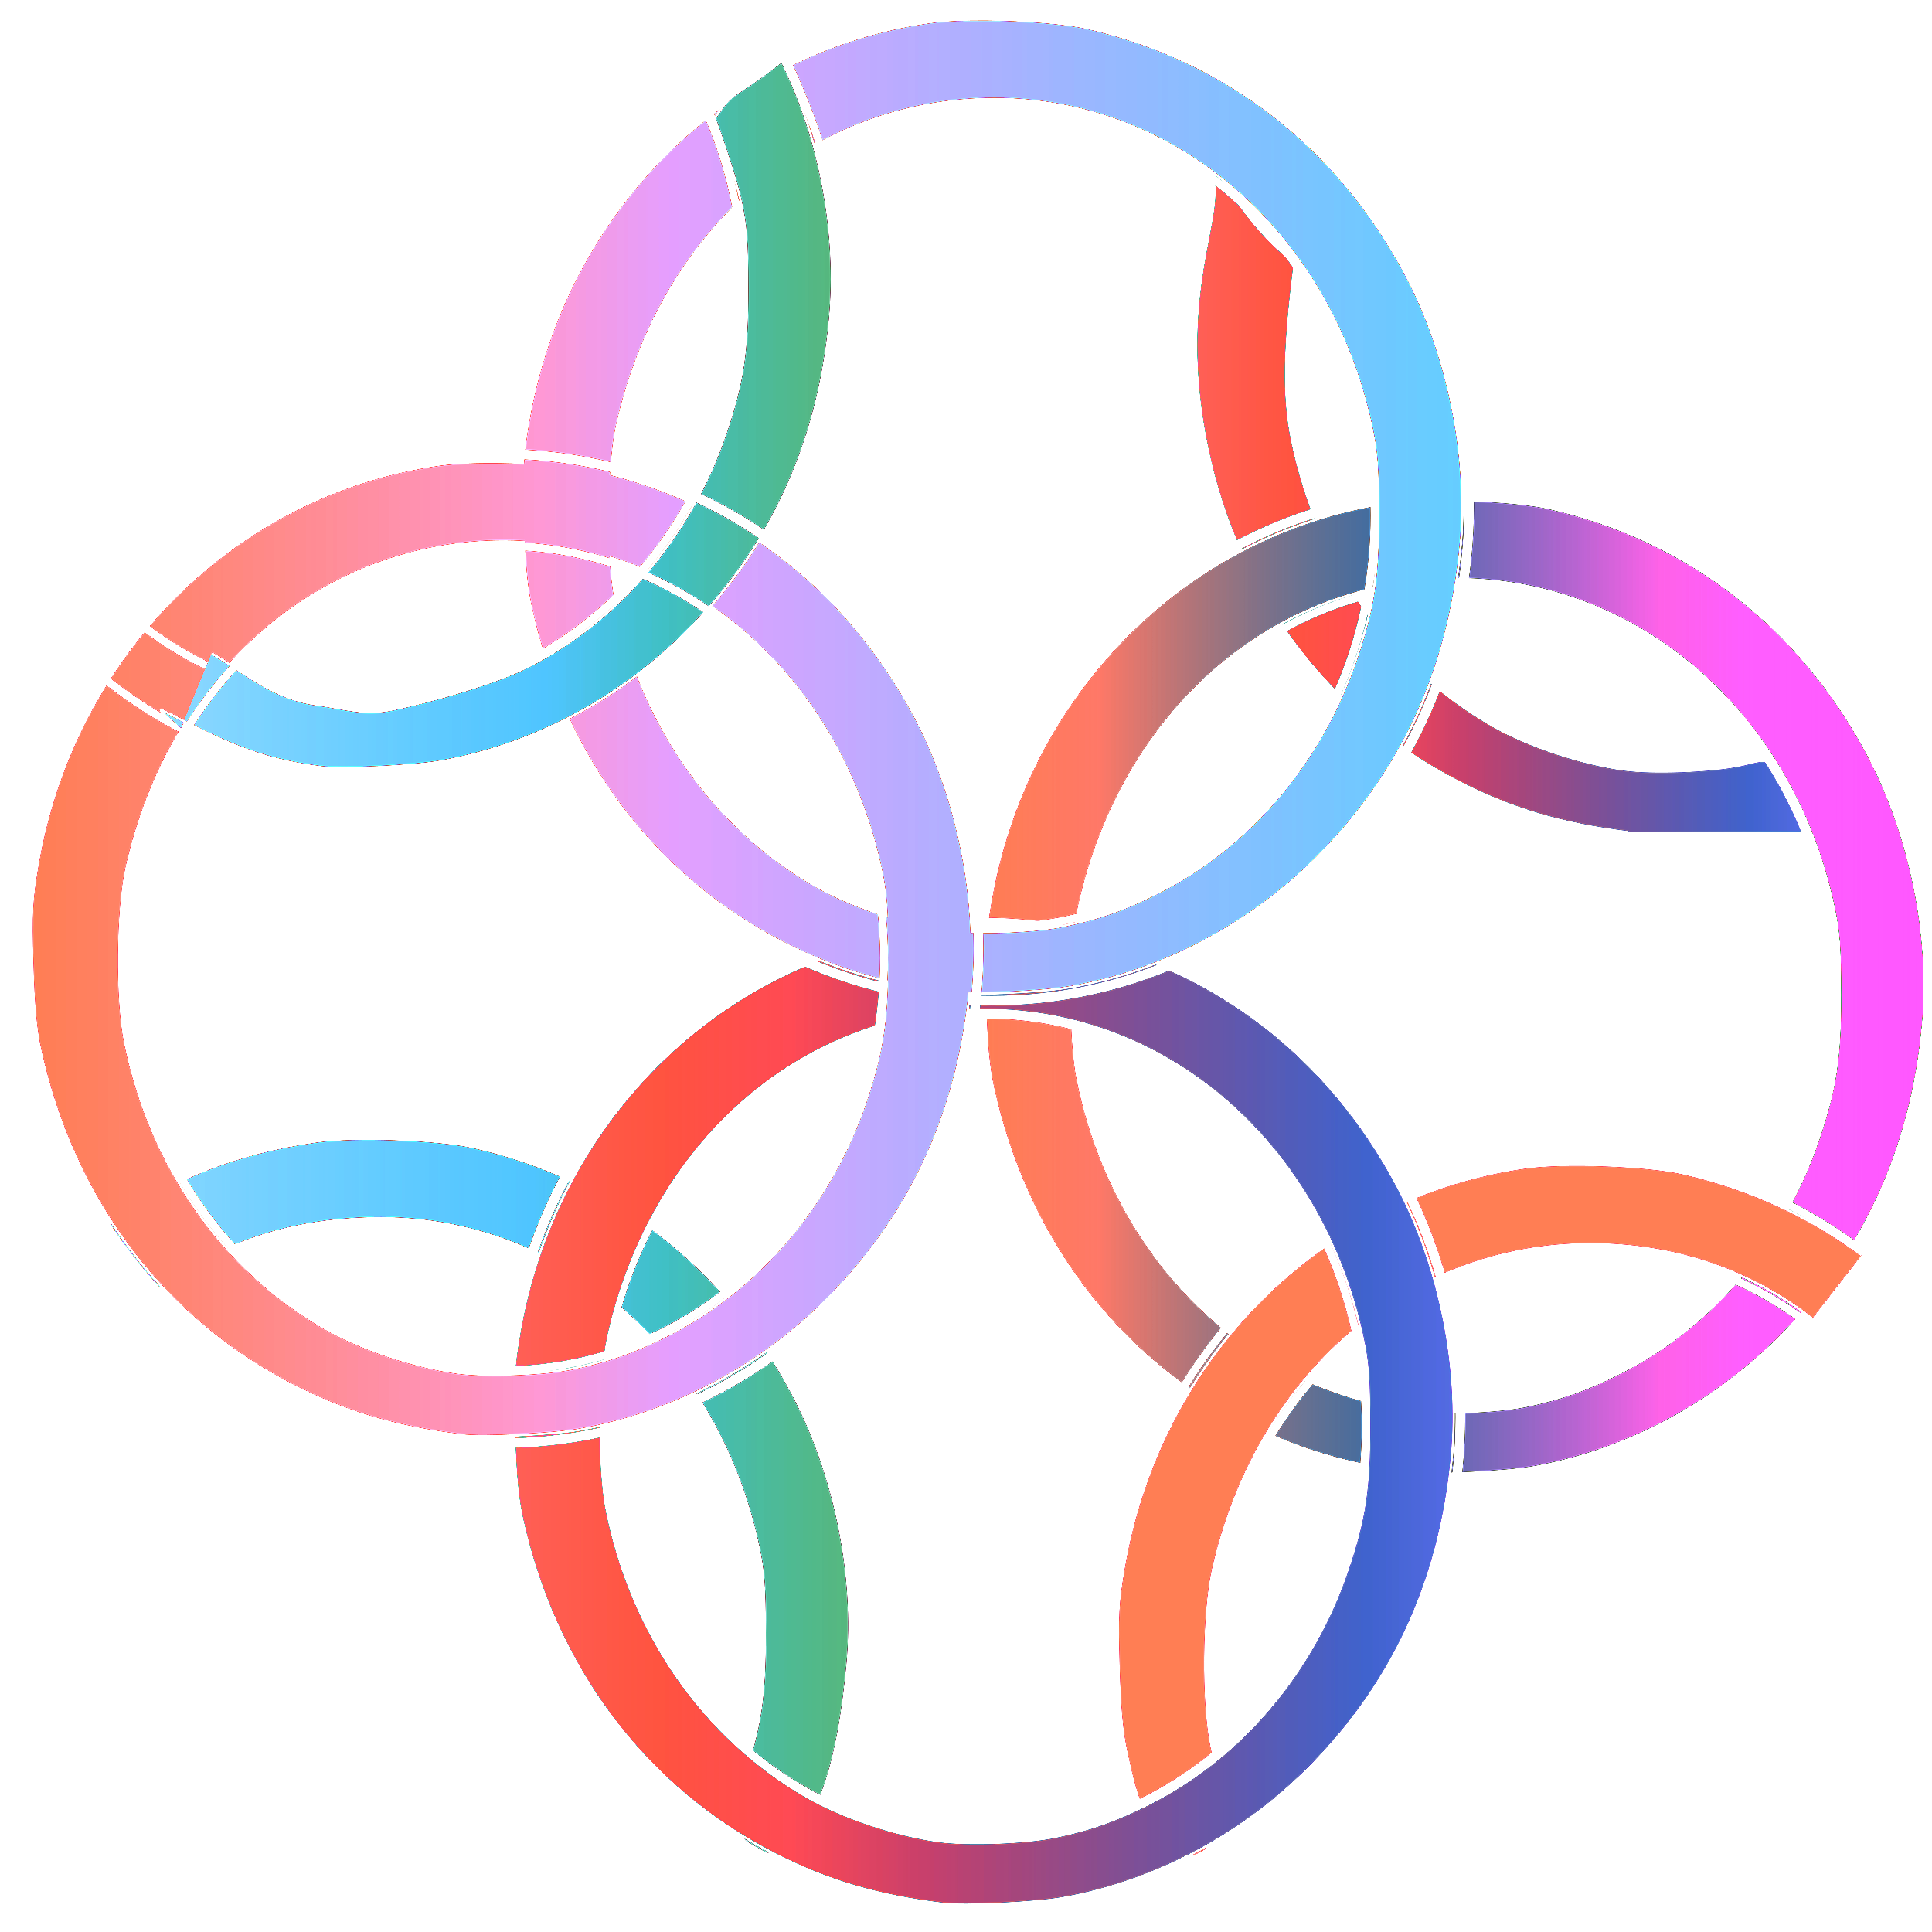
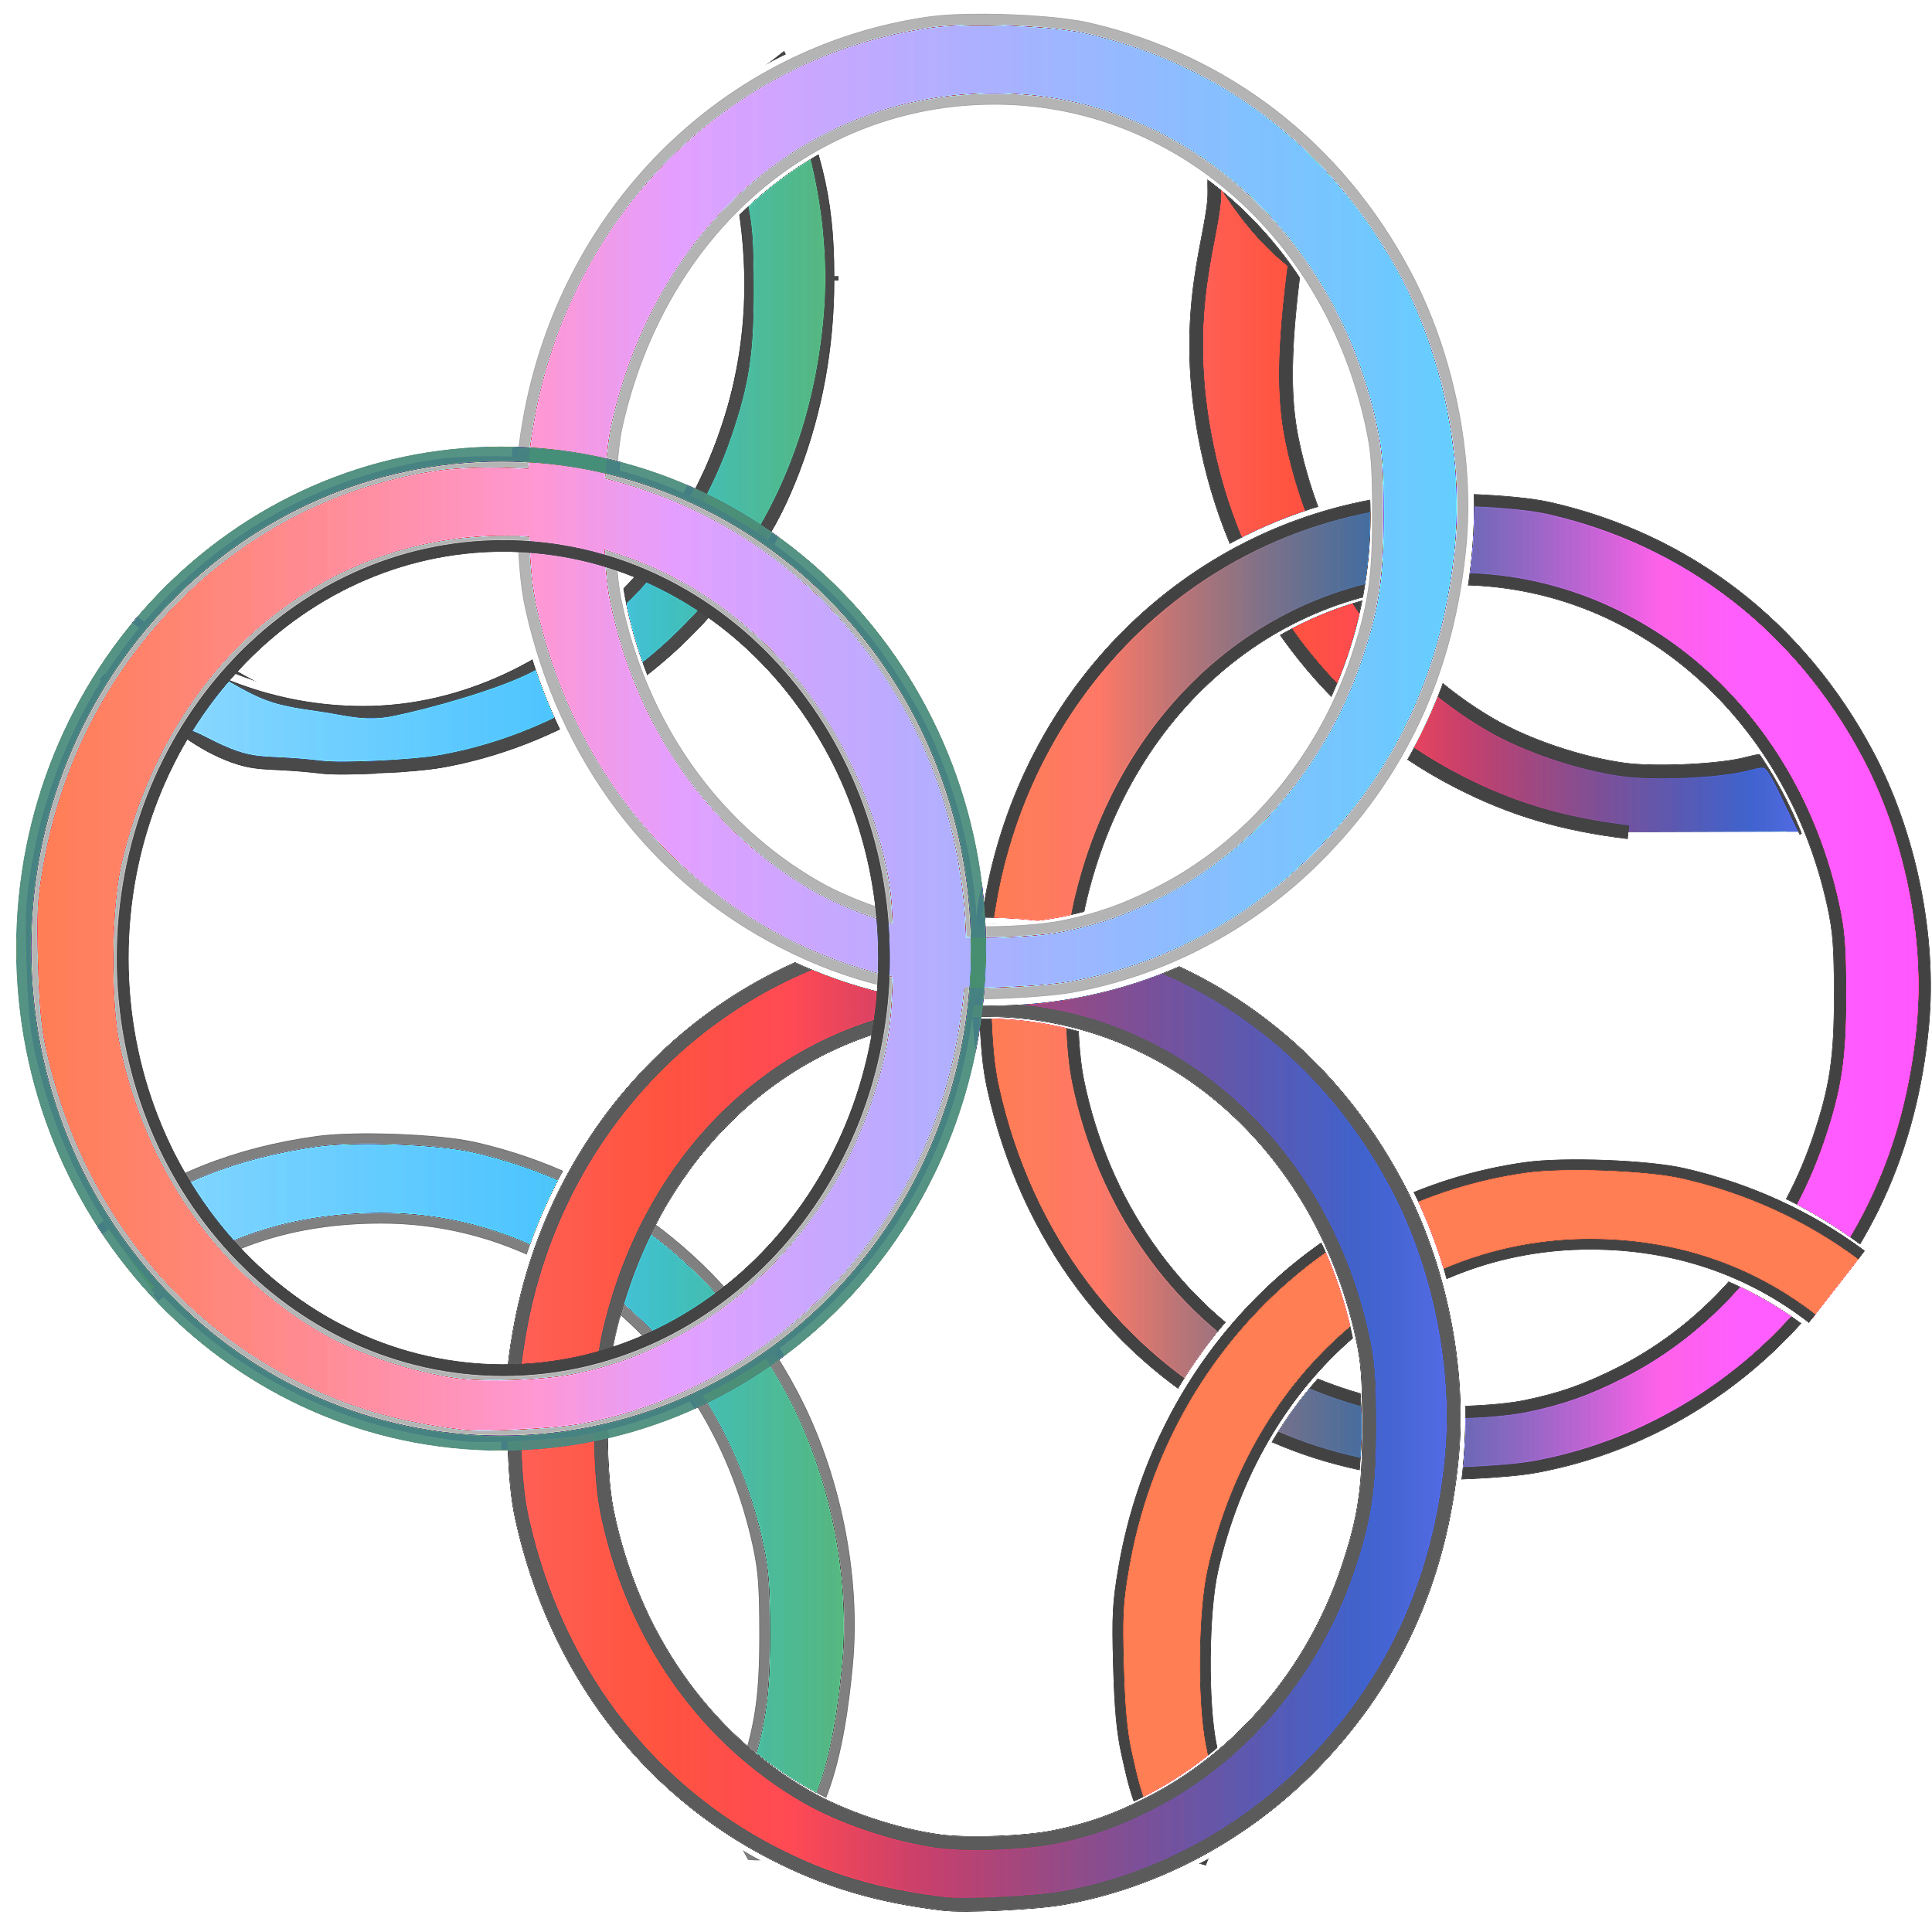
<svg xmlns="http://www.w3.org/2000/svg" xmlns:ns1="http://www.openswatchbook.org/uri/2009/osb" xmlns:xlink="http://www.w3.org/1999/xlink" width="256" height="256" viewBox="1.7 0 835.732 835.732" version="1.1" id="svg10615">
  <defs id="defs10609">
    <linearGradient id="linearGradient15370" ns1:paint="solid">
      <stop style="stop-color:#f6e900;stop-opacity:1;" offset="0" id="stop15368" />
    </linearGradient>
    <linearGradient id="linearGradient11458">
      <stop style="stop-color:#12b1ff;stop-opacity:1" offset="0" id="stop11454" />
      <stop style="stop-color:#f966dc;stop-opacity:1" offset="1" id="stop11456" />
    </linearGradient>
    <linearGradient id="linearGradient11450">
      <stop style="stop-color:#ff6600;stop-opacity:1;" offset="0" id="stop11446" />
      <stop style="stop-color:#1dffff;stop-opacity:1" offset="1" id="stop11448" />
    </linearGradient>
    <linearGradient id="linearGradient11442-0">
      <stop style="stop-color:#ff6600;stop-opacity:1;" offset="0" id="stop11438" />
      <stop style="stop-color:#bff000;stop-opacity:1" offset="1" id="stop11440" />
    </linearGradient>
    <linearGradient id="linearGradient11432">
      <stop style="stop-color:#dfe000;stop-opacity:1" offset="0" id="stop11428" />
      <stop style="stop-color:#fbb9b7;stop-opacity:1" offset="1" id="stop11430" />
    </linearGradient>
    <linearGradient xlink:href="#linearGradient11432" id="linearGradient11436" gradientUnits="userSpaceOnUse" x1="127.526" y1="90.127" x2="182.435" y2="90.127" />
    <linearGradient xlink:href="#linearGradient11442-0" id="linearGradient11444" x1="19.474" y1="93.256" x2="136.355" y2="93.256" gradientUnits="userSpaceOnUse" />
    <linearGradient xlink:href="#linearGradient11450" id="linearGradient11452" x1="105.545" y1="79.161" x2="182.427" y2="79.161" gradientUnits="userSpaceOnUse" />
    <linearGradient xlink:href="#linearGradient11458" id="linearGradient11460" x1="105.545" y1="79.161" x2="182.427" y2="79.161" gradientUnits="userSpaceOnUse" />
    <linearGradient xlink:href="#linearGradient11458" id="linearGradient11468" x1="105.364" y1="92.071" x2="155.272" y2="92.071" gradientUnits="userSpaceOnUse" />
    <linearGradient xlink:href="#linearGradient11432" id="linearGradient11476" x1="121.659" y1="68.544" x2="182.427" y2="68.544" gradientUnits="userSpaceOnUse" />
    <filter style="color-interpolation-filters:sRGB;" id="filter13314">
      <feConvolveMatrix order="3 3" kernelMatrix="0 -0.15 0 -0.15 1.6 -0.15 0 -0.15 0" divisor="1" in="SourceGraphic" targetX="1" targetY="1" id="feConvolveMatrix13312" result="fbSourceGraphic" />
      <feColorMatrix result="fbSourceGraphicAlpha" in="fbSourceGraphic" values="0 0 0 -1 0 0 0 0 -1 0 0 0 0 -1 0 0 0 0 1 0" id="feColorMatrix15670" />
      <feColorMatrix id="feColorMatrix15672" values="1 0 0 0 0 0 1 0 0 0 0 0 1 0 0 0 0 0 1 1 " in="fbSourceGraphic" />
      <feColorMatrix id="feColorMatrix15674" type="hueRotate" values="141" result="colormatrix2" />
      <feColorMatrix id="feColorMatrix15676" in="colormatrix2" values="-1 0 0 0 1 0 -1 0 0 1 0 0 -1 0 1 0 0 0 1 0 " result="colormatrix3" />
      <feBlend in2="colormatrix2" id="feBlend15678" in="colormatrix3" mode="lighten" result="blend1" />
      <feBlend in2="blend1" id="feBlend15680" mode="multiply" result="blend2" />
      <feComposite in2="fbSourceGraphic" id="feComposite15682" operator="in" />
    </filter>
    <filter style="color-interpolation-filters:sRGB;" id="filter13318">
      <feConvolveMatrix order="3 3" kernelMatrix="0 -0.15 0 -0.15 1.6 -0.15 0 -0.15 0" divisor="1" in="SourceGraphic" targetX="1" targetY="1" id="feConvolveMatrix13316" result="fbSourceGraphic" />
      <feColorMatrix result="fbSourceGraphicAlpha" in="fbSourceGraphic" values="0 0 0 -1 0 0 0 0 -1 0 0 0 0 -1 0 0 0 0 1 0" id="feColorMatrix15684" />
      <feColorMatrix id="feColorMatrix15686" values="1 0 0 0 0 0 1 0 0 0 0 0 1 0 0 0 0 0 1 1 " in="fbSourceGraphic" />
      <feColorMatrix id="feColorMatrix15688" type="hueRotate" values="141" result="colormatrix2" />
      <feColorMatrix id="feColorMatrix15690" in="colormatrix2" values="-1 0 0 0 1 0 -1 0 0 1 0 0 -1 0 1 0 0 0 1 0 " result="colormatrix3" />
      <feBlend in2="colormatrix2" id="feBlend15692" in="colormatrix3" mode="lighten" result="blend1" />
      <feBlend in2="blend1" id="feBlend15694" mode="multiply" result="blend2" />
      <feComposite in2="fbSourceGraphic" id="feComposite15696" operator="in" />
    </filter>
  </defs>
  <g id="layer1">
    <g id="g12687" transform="matrix(1.293819,0,0,1.33753,-256.4359,-263.0285)" style="filter:url(#filter13314)">
      <path id="path10617" style="fill:none;stroke:#000000;stroke-width:0;stroke-miterlimit:4;stroke-dasharray:none" d="M 627.71,424.862 A 159.617,159.949 0 0 1 468.093,584.811 159.617,159.949 0 0 1 308.477,424.862 159.617,159.949 0 0 1 468.093,264.913 159.617,159.949 0 0 1 627.71,424.862 Z" />
      <g id="g11219-9" transform="matrix(1.25598,0,0,1.203393,164.8622,-2.44471)">
        <g id="g11196-0">
          <path id="ellipse11182-8" style="fill:none;stroke:#000000;stroke-width:2.128;stroke-miterlimit:4;stroke-dasharray:none" d="m 524.18,359.771 c -15.073,9.721 -33.233,11.8 -52.002,11.8 -55.959,0 -101.323,-49.577 -101.323,-110.733 0,-19.931 -0.428,-33.969 10.884,-54.117 m 155.382,174.096 c -18.081,10.342 -43.494,10.392 -65.555,10.392 -70.187,0 -127.085,-59.508 -127.085,-132.915 0,-26.984 4.774,-42.763 17.985,-63.725" />
        </g>
-         <path style="fill:url(#linearGradient11468);fill-opacity:1;stroke:#000000;stroke-width:0.202;stroke-miterlimit:4;stroke-dasharray:none" d="m 140.723,119.195 c -5.348,-0.648 -9.502,-1.891 -13.851,-4.146 -10.494,-5.441 -17.975,-15.226 -20.511,-27.521 -2.353,-11.407 0.686,-17.597 0.588,-21.126 -0.117,-4.191 1.008,1.573 6.565,5.928 -0.883,6.928 -0.948,11 -0.235,14.535 2.046,10.145 7.905,18.616 16.247,23.49 2.933,1.713 7.27,3.185 10.82,3.672 2.336,0.32 7.106,0.142 9.47,-0.353 2.878,-0.603 2.069,-1.333 5.367,5.474" id="path11198-5" transform="matrix(3.26458,0,0,3.26458,1.7,0)" />
+         <path style="fill:url(#linearGradient11468);fill-opacity:1;stroke:#838383;stroke-width:1.13;stroke-miterlimit:4;stroke-dasharray:none;stroke-opacity:1" d="m 140.723,119.195 c -5.348,-0.648 -9.502,-1.891 -13.851,-4.146 -10.494,-5.441 -17.975,-15.226 -20.511,-27.521 -2.353,-11.407 0.686,-17.597 0.588,-21.126 -0.117,-4.191 1.008,1.573 6.565,5.928 -0.883,6.928 -0.948,11 -0.235,14.535 2.046,10.145 7.905,18.616 16.247,23.49 2.933,1.713 7.27,3.185 10.82,3.672 2.336,0.32 7.106,0.142 9.47,-0.353 2.878,-0.603 2.069,-1.333 5.367,5.474" id="path11198-5" transform="matrix(3.26458,0,0,3.26458,1.7,0)" />
      </g>
      <g id="g11219-2" transform="matrix(1.25598,0,0,1.203393,93.31552,204.7832)">
        <g id="g11196-60">
          <path id="ellipse11180-2" style="fill:none;stroke:#000000;stroke-width:2.612;stroke-miterlimit:4;stroke-dasharray:none" d="M 598.652,258.293 A 127.085,132.915 0 0 1 471.566,391.208 127.085,132.915 0 0 1 344.481,258.293 127.085,132.915 0 0 1 471.566,125.378 127.085,132.915 0 0 1 598.652,258.293 Z" />
          <path id="ellipse11182-77" style="fill:none;stroke:#000000;stroke-width:2.128;stroke-miterlimit:4;stroke-dasharray:none" d="M 573.502,260.837 A 101.323,110.733 0 0 1 472.179,371.57 101.323,110.733 0 0 1 370.855,260.837 101.323,110.733 0 0 1 472.179,150.104 101.323,110.733 0 0 1 573.502,260.837 Z" />
        </g>
-         <path style="fill:url(#linearGradient11452);fill-opacity:1;stroke:#000000;stroke-width:0.202;stroke-miterlimit:4;stroke-dasharray:none" d="m 140.723,119.195 c -5.348,-0.648 -9.502,-1.891 -13.851,-4.146 -10.494,-5.441 -17.812,-15.26 -20.511,-27.521 -0.388,-1.764 -0.564,-3.669 -0.662,-7.197 -0.117,-4.191 -0.064,-5.213 0.423,-8.076 2.949,-17.356 16.136,-30.619 32.79,-32.979 3.096,-0.439 9.932,-0.182 12.811,0.481 11.262,2.594 20.422,9.739 25.957,20.248 3.478,6.604 5.175,15.016 4.502,22.325 -0.951,10.339 -4.907,18.943 -11.92,25.931 -5.464,5.444 -12.506,9.153 -19.875,10.47 -2.197,0.392 -7.969,0.671 -9.662,0.466 z m 9.091,-5.522 c 2.878,-0.603 4.926,-1.333 7.688,-2.74 7.442,-3.791 13.312,-10.776 16.144,-19.212 1.41,-4.199 1.78,-6.684 1.774,-11.896 -0.005,-3.974 -0.101,-5.24 -0.56,-7.371 -3.416,-15.868 -15.973,-26.848 -30.705,-26.848 -14.841,0 -27.154,10.73 -30.752,26.799 -0.774,3.459 -0.84,10.924 -0.127,14.459 2.046,10.145 7.905,18.616 16.247,23.49 2.933,1.713 7.27,3.185 10.82,3.672 2.336,0.32 7.106,0.142 9.47,-0.353 z" id="path11198-7" transform="matrix(3.26458,0,0,3.26458,1.7,0)" />
+         <path style="fill:url(#linearGradient11452);fill-opacity:1;stroke:#828282;stroke-width:1.006;stroke-miterlimit:4;stroke-dasharray:none;stroke-opacity:1" d="m 140.723,119.195 c -5.348,-0.648 -9.502,-1.891 -13.851,-4.146 -10.494,-5.441 -17.812,-15.26 -20.511,-27.521 -0.388,-1.764 -0.564,-3.669 -0.662,-7.197 -0.117,-4.191 -0.064,-5.213 0.423,-8.076 2.949,-17.356 16.136,-30.619 32.79,-32.979 3.096,-0.439 9.932,-0.182 12.811,0.481 11.262,2.594 20.422,9.739 25.957,20.248 3.478,6.604 5.175,15.016 4.502,22.325 -0.951,10.339 -4.907,18.943 -11.92,25.931 -5.464,5.444 -12.506,9.153 -19.875,10.47 -2.197,0.392 -7.969,0.671 -9.662,0.466 z m 9.091,-5.522 c 2.878,-0.603 4.926,-1.333 7.688,-2.74 7.442,-3.791 13.312,-10.776 16.144,-19.212 1.41,-4.199 1.78,-6.684 1.774,-11.896 -0.005,-3.974 -0.101,-5.24 -0.56,-7.371 -3.416,-15.868 -15.973,-26.848 -30.705,-26.848 -14.841,0 -27.154,10.73 -30.752,26.799 -0.774,3.459 -0.84,10.924 -0.127,14.459 2.046,10.145 7.905,18.616 16.247,23.49 2.933,1.713 7.27,3.185 10.82,3.672 2.336,0.32 7.106,0.142 9.47,-0.353 z" id="path11198-7" transform="matrix(3.26458,0,0,3.26458,1.7,0)" />
      </g>
      <g id="g11219-7" transform="matrix(1.25598,0,0,1.203393,137.9386,419.901)">
        <g id="g11196-97">
          <path id="ellipse11182-4" style="fill:none;stroke:#000000;stroke-width:2.128;stroke-miterlimit:4;stroke-dasharray:none" d="m 380.904,307.421 c -6.697,-14.786 -10.049,-28.968 -10.049,-46.584 -10e-6,-61.156 45.364,-110.733 101.323,-110.733 22.043,0 42.441,7.692 59.071,20.755 m 13.597,-20.078 c -20.975,-15.977 -45.347,-25.403 -73.281,-25.403 -70.187,0 -127.085,59.508 -127.085,132.915 0,22.82 4.468,40.176 14.156,58.939" />
        </g>
-         <path style="fill:#ff6600;stroke:#000000;stroke-width:0.202;stroke-miterlimit:4;stroke-dasharray:none" d="m 162.267,51.73 c -5.182,-4.062 -11.326,-6.123 -18.11,-6.123 -14.841,0 -27.154,10.73 -30.752,26.799 -0.774,3.459 -0.84,10.924 -0.127,14.459 0.571,2.832 1.124,4.775 -0.718,9.359 -4.655,-1.215 -5.364,-4.901 -6.2,-8.696 -0.388,-1.764 -0.564,-3.669 -0.662,-7.197 -0.117,-4.191 -0.064,-5.213 0.423,-8.076 2.949,-17.356 16.136,-30.619 32.79,-32.979 3.096,-0.439 9.932,-0.182 12.811,0.481 5.398,1.243 10.314,3.533 14.579,6.737" id="path11198-3" transform="matrix(3.26458,0,0,3.26458,1.7,0)" />
+         <path style="fill:#ff6600;stroke:#7c7c7c;stroke-width:0.882;stroke-miterlimit:4;stroke-dasharray:none;stroke-opacity:1" d="m 162.267,51.73 c -5.182,-4.062 -11.326,-6.123 -18.11,-6.123 -14.841,0 -27.154,10.73 -30.752,26.799 -0.774,3.459 -0.84,10.924 -0.127,14.459 0.571,2.832 1.124,4.775 -0.718,9.359 -4.655,-1.215 -5.364,-4.901 -6.2,-8.696 -0.388,-1.764 -0.564,-3.669 -0.662,-7.197 -0.117,-4.191 -0.064,-5.213 0.423,-8.076 2.949,-17.356 16.136,-30.619 32.79,-32.979 3.096,-0.439 9.932,-0.182 12.811,0.481 5.398,1.243 10.314,3.533 14.579,6.737" id="path11198-3" transform="matrix(3.26458,0,0,3.26458,1.7,0)" />
      </g>
      <g id="g11219-71" transform="matrix(1.25598,0,0,1.203393,-266.2284,411.4826)">
        <g id="g11196-5">
          <path id="ellipse11180-1" style="fill:none;stroke:#000000;stroke-width:2.612;stroke-miterlimit:4;stroke-dasharray:none" d="m 397.055,152.355 c 21.698,-18.049 44.633,-26.977 74.511,-26.977 70.187,-1e-5 127.085,59.508 127.085,132.915 0,25.174 -6.109,47.184 -17.734,67.249" />
          <path id="ellipse11182-37" style="fill:none;stroke:#000000;stroke-width:2.128;stroke-miterlimit:4;stroke-dasharray:none" d="m 412.301,170.275 c 16.954,-13.958 37.016,-20.171 59.878,-20.171 55.959,0 101.323,49.577 101.323,110.733 0,19.6 -2.619,36.407 -10.793,52.377" />
        </g>
-         <path style="fill:url(#linearGradient11476);fill-opacity:1;stroke:#000000;stroke-width:0.202;stroke-miterlimit:4;stroke-dasharray:none" d="m 121.72,46.266 c 5.066,-3.888 10.639,-6.062 17.191,-6.991 3.096,-0.439 9.932,-0.182 12.811,0.481 11.262,2.594 20.422,9.739 25.957,20.248 3.478,6.604 5.175,15.016 4.502,22.325 -0.592,6.436 -2.159,16.241 -7.844,15.68 -1.774,-3.183 -1.251,-4.618 -0.69,-6.288 1.41,-4.199 1.78,-6.684 1.774,-11.896 -0.005,-3.974 -0.101,-5.24 -0.56,-7.371 -3.416,-15.868 -15.973,-26.848 -30.705,-26.848 -7.061,0 -13.234,1.924 -18.484,6.201" id="path11198-27" transform="matrix(3.26458,0,0,3.26458,1.7,0)" />
+         <path style="fill:url(#linearGradient11476);fill-opacity:1;stroke:#4a4a4a;stroke-width:0.882;stroke-miterlimit:4;stroke-dasharray:none;stroke-opacity:1" d="m 121.72,46.266 c 5.066,-3.888 10.639,-6.062 17.191,-6.991 3.096,-0.439 9.932,-0.182 12.811,0.481 11.262,2.594 20.422,9.739 25.957,20.248 3.478,6.604 5.175,15.016 4.502,22.325 -0.592,6.436 -2.159,16.241 -7.844,15.68 -1.774,-3.183 -1.251,-4.618 -0.69,-6.288 1.41,-4.199 1.78,-6.684 1.774,-11.896 -0.005,-3.974 -0.101,-5.24 -0.56,-7.371 -3.416,-15.868 -15.973,-26.848 -30.705,-26.848 -7.061,0 -13.234,1.924 -18.484,6.201" id="path11198-27" transform="matrix(3.26458,0,0,3.26458,1.7,0)" />
      </g>
      <g id="g11219-52" transform="matrix(1.25598,0,0,1.203393,-64.14492,344.1356)">
        <g id="g11196-8">
          <path id="ellipse11180-6" style="fill:none;stroke:#000000;stroke-width:2.612;stroke-miterlimit:4;stroke-dasharray:none" d="m 344.799,267.777 c -0.211,-3.132 -0.319,-6.295 -0.319,-9.484 0,-73.407 56.898,-132.915 127.085,-132.915 70.187,0 127.085,59.508 127.085,132.915 0,73.407 -56.898,132.915 -127.085,132.915 -67.139,-1e-5 -122.117,-54.451 -126.767,-123.431" />
          <path id="ellipse11182-66" style="fill:none;stroke:#000000;stroke-width:2.128;stroke-miterlimit:4;stroke-dasharray:none" d="m 369.825,261.043 c 0,-61.156 46.394,-110.939 102.354,-110.939 55.959,0 101.323,49.577 101.323,110.733 -10e-6,61.156 -45.364,110.733 -101.323,110.733 -55.959,0 -101.323,-47.722 -101.323,-108.878" />
        </g>
-         <path style="fill:url(#linearGradient11460);fill-opacity:1;stroke:#000000;stroke-width:0.202;stroke-miterlimit:4;stroke-dasharray:none" d="m 140.723,119.195 c -5.348,-0.648 -9.502,-1.891 -13.851,-4.146 -10.494,-5.441 -17.812,-15.26 -20.511,-27.521 -0.388,-1.764 -0.564,-3.669 -0.662,-7.197 -0.117,-4.191 -0.064,-5.213 0.423,-8.076 2.949,-17.356 16.136,-30.619 32.79,-32.979 3.096,-0.439 9.932,-0.182 12.811,0.481 11.262,2.594 20.422,9.739 25.957,20.248 3.478,6.604 5.175,15.016 4.502,22.325 -0.951,10.339 -4.907,18.943 -11.92,25.931 -5.464,5.444 -12.506,9.153 -19.875,10.47 -2.197,0.392 -7.969,0.671 -9.662,0.466 z m 9.091,-5.522 c 2.878,-0.603 4.926,-1.333 7.688,-2.74 7.442,-3.791 13.312,-10.776 16.144,-19.212 1.41,-4.199 1.78,-6.684 1.774,-11.896 -0.005,-3.974 -0.101,-5.24 -0.56,-7.371 -3.416,-15.868 -15.973,-26.848 -30.705,-26.848 -14.841,0 -27.154,10.73 -30.752,26.799 -0.774,3.459 -0.84,10.924 -0.127,14.459 2.046,10.145 7.905,18.616 16.247,23.49 2.933,1.713 7.27,3.185 10.82,3.672 2.336,0.32 7.106,0.142 9.47,-0.353 z" id="path11198-564" transform="matrix(3.26458,0,0,3.26458,1.7,0)" />
+         <path style="fill:url(#linearGradient11460);fill-opacity:1;stroke:#989898;stroke-width:1.13;stroke-miterlimit:4;stroke-dasharray:none;stroke-opacity:1" d="m 140.723,119.195 c -5.348,-0.648 -9.502,-1.891 -13.851,-4.146 -10.494,-5.441 -17.812,-15.26 -20.511,-27.521 -0.388,-1.764 -0.564,-3.669 -0.662,-7.197 -0.117,-4.191 -0.064,-5.213 0.423,-8.076 2.949,-17.356 16.136,-30.619 32.79,-32.979 3.096,-0.439 9.932,-0.182 12.811,0.481 11.262,2.594 20.422,9.739 25.957,20.248 3.478,6.604 5.175,15.016 4.502,22.325 -0.951,10.339 -4.907,18.943 -11.92,25.931 -5.464,5.444 -12.506,9.153 -19.875,10.47 -2.197,0.392 -7.969,0.671 -9.662,0.466 z m 9.091,-5.522 c 2.878,-0.603 4.926,-1.333 7.688,-2.74 7.442,-3.791 13.312,-10.776 16.144,-19.212 1.41,-4.199 1.78,-6.684 1.774,-11.896 -0.005,-3.974 -0.101,-5.24 -0.56,-7.371 -3.416,-15.868 -15.973,-26.848 -30.705,-26.848 -14.841,0 -27.154,10.73 -30.752,26.799 -0.774,3.459 -0.84,10.924 -0.127,14.459 2.046,10.145 7.905,18.616 16.247,23.49 2.933,1.713 7.27,3.185 10.82,3.672 2.336,0.32 7.106,0.142 9.47,-0.353 z" id="path11198-564" transform="matrix(3.26458,0,0,3.26458,1.7,0)" />
+       </g>
+       <g id="g11219-81" transform="matrix(1.25598,0,0,1.203393,-272.086,-23.46652)">
+         <path style="fill:url(#linearGradient11436);fill-opacity:1;stroke:#777777;stroke-width:1.068;stroke-miterlimit:4;stroke-dasharray:none;stroke-opacity:1" d="m 133.064,111.45 c 2.933,1.713 3.73,2.09 7.28,2.577 2.336,0.32 3.823,0.9 6.187,0.404 2.878,-0.603 8.209,-2.091 10.971,-3.497 7.442,-3.791 13.312,-10.776 16.144,-19.212 1.41,-4.199 1.78,-6.684 1.774,-11.896 -0.005,-3.974 -0.101,-5.24 -0.56,-7.371 -0.6,-2.787 -2.997,-9.205 -2.125,-6.647 1.769,-2.614 1.114,-1.28 5.517,-4.764 3.174,6.46 4.57,14.298 3.927,21.285 -0.951,10.339 -4.907,18.943 -11.92,25.931 -5.464,5.444 -12.506,9.153 -19.875,10.47 -2.197,0.392 -7.969,0.671 -9.662,0.466 -5.348,-0.648 -5.353,0.225 -9.703,-2.03 -1.433,-0.743 -0.526,-0.112 -1.837,-1.013" id="path11198-4" transform="matrix(3.26458,0,0,3.26458,1.7,0)" />
+         <g id="g11196-62">
+           <path id="ellipse11182-47" style="fill:none;stroke:#000000;stroke-width:2.128;stroke-miterlimit:4;stroke-dasharray:none" d="m 472.179,371.57 c -22.817,0 -43.872,-8.242 -60.809,-22.151 m 60.809,22.151 c 51.086,0 98.917,-48.056 100.319,-109.212 0.409,-17.833 -2.855,-36.211 -9.711,-51.136 M 402.64,364.79 c 19.98,16.16 29.476,28.003 57.374,28.003 m 15.892,-0.996 c 70.187,1e-5 122.745,-60.097 122.745,-133.504 m 0,-1.166 c 0,-22.288 -3.788,-35.716 -14.114,-58.779" />
+         </g>
      </g>
      <g id="g11219-8" transform="matrix(1.25598,0,0,1.203393,-61.21619,49.49268)">
        <g id="g11196-95">
          <path id="ellipse11180-64" style="fill:none;stroke:#000000;stroke-width:2.612;stroke-miterlimit:4;stroke-dasharray:none" d="m 598.652,258.293 c 0,73.407 -56.898,132.915 -127.085,132.915 -70.187,-1e-5 -127.085,-59.508 -127.085,-132.915 0,-73.407 56.898,-132.915 127.085,-132.915 70.187,0 127.085,59.508 127.085,132.915 z" />
          <path id="ellipse11182-2" style="fill:none;stroke:#000000;stroke-width:2.128;stroke-miterlimit:4;stroke-dasharray:none" d="M 573.502,260.837 A 101.323,110.733 0 0 1 472.179,371.57 101.323,110.733 0 0 1 370.855,260.837 101.323,110.733 0 0 1 472.179,150.104 101.323,110.733 0 0 1 573.502,260.837 Z" />
        </g>
-         <path id="path11198-8" style="fill:url(#linearGradient11444);fill-opacity:1;stroke:#000000;stroke-width:0.202;stroke-miterlimit:4;stroke-dasharray:none" d="m 97.494,34.939 c -1.807,-0.016 -3.493,0.052 -4.654,0.217 -16.654,2.36 -29.843,15.623 -32.791,32.979 -0.225,1.325 -0.35,2.26 -0.416,3.293 -2.555,-0.108 -5.18,-0.072 -6.793,0.156 -16.654,2.36 -29.843,15.623 -32.791,32.979 -0.486,2.863 -0.539,3.885 -0.422,8.076 0.099,3.529 0.274,5.435 0.662,7.199 2.699,12.261 10.018,22.079 20.512,27.52 4.35,2.255 8.504,3.499 13.852,4.146 1.693,0.205 7.463,-0.072 9.66,-0.465 7.37,-1.317 14.413,-5.027 19.877,-10.471 6.899,-6.874 10.833,-15.315 11.865,-25.43 2.406,0.027 6.483,-0.212 8.258,-0.529 7.37,-1.317 14.413,-5.025 19.877,-10.469 7.014,-6.988 10.969,-15.593 11.92,-25.932 0.672,-7.309 -1.024,-15.72 -4.502,-22.324 -5.535,-10.508 -14.695,-17.654 -25.957,-20.248 -1.799,-0.414 -5.145,-0.671 -8.156,-0.697 z m 0.59,6.547 c 14.732,0 27.289,10.979 30.705,26.848 0.459,2.131 0.556,3.397 0.561,7.371 0.006,5.212 -0.366,7.698 -1.775,11.896 -2.832,8.436 -8.701,15.422 -16.143,19.213 -2.762,1.407 -4.812,2.135 -7.689,2.738 -1.819,0.381 -5.055,0.573 -7.518,0.496 C 96.01,103.97 94.376,97.569 91.607,92.312 86.268,82.176 77.55,75.181 66.832,72.369 c 0.102,-1.578 0.263,-3.025 0.5,-4.082 3.598,-16.069 15.911,-26.801 30.752,-26.801 z m -40,36.43 c 0.54,0 1.076,0.018 1.609,0.047 0.107,2.427 0.279,4.008 0.596,5.445 2.699,12.261 10.018,22.081 20.512,27.521 2.792,1.448 5.508,2.473 8.506,3.197 -0.099,3.871 -0.525,6.307 -1.732,9.902 -2.832,8.436 -8.701,15.422 -16.143,19.213 -2.762,1.407 -4.812,2.137 -7.689,2.74 -2.364,0.495 -7.133,0.674 -9.469,0.354 -3.55,-0.487 -7.888,-1.958 -10.82,-3.672 -8.341,-4.873 -14.202,-13.345 -16.248,-23.49 -0.713,-3.535 -0.647,-11 0.127,-14.459 3.598,-16.069 15.911,-26.799 30.752,-26.799 z m 8.723,1.338 c 10.771,3.375 19.266,12.894 21.982,25.51 0.29,1.348 0.428,2.414 0.496,3.975 -2.127,-0.676 -4.198,-1.549 -5.832,-2.504 C 75.112,101.361 69.251,92.891 67.205,82.746 67.016,81.811 66.888,80.592 66.807,79.254 Z" transform="matrix(3.26458,0,0,3.26458,152.1038,13.44954)" />
-       </g>
-       <g id="g11219-81" transform="matrix(1.25598,0,0,1.203393,-272.086,-23.46652)">
-         <g id="g11196-62">
-           <path id="ellipse11182-47" style="fill:none;stroke:#000000;stroke-width:2.128;stroke-miterlimit:4;stroke-dasharray:none" d="m 472.179,371.57 c -22.817,0 -43.872,-8.242 -60.809,-22.151 m 60.809,22.151 c 55.959,0 101.323,-49.577 101.323,-110.733 0,-17.838 -3.859,-34.69 -10.715,-49.615 M 402.64,364.79 c 19.98,16.16 41.028,24.961 68.926,24.961 m 2.332,-21.278 c 70.187,10e-6 124.754,-36.773 124.754,-110.18 m 0,-1.166 c 0,-22.288 -3.788,-35.716 -14.114,-58.779" />
-         </g>
-         <path style="fill:url(#linearGradient11436);fill-opacity:1;stroke:#000000;stroke-width:0.202;stroke-miterlimit:4;stroke-dasharray:none" d="m 131.756,109.819 c 2.933,1.713 5.038,3.721 8.588,4.208 2.336,0.32 3.823,0.9 6.187,0.404 2.878,-0.603 8.209,-2.091 10.971,-3.497 7.442,-3.791 13.312,-10.776 16.144,-19.212 1.41,-4.199 1.78,-6.684 1.774,-11.896 -0.005,-3.974 -0.101,-5.24 -0.56,-7.371 -0.6,-2.787 -2.997,-9.205 -2.125,-6.647 1.769,-2.614 1.114,-1.28 5.517,-4.764 3.174,6.46 4.57,14.298 3.927,21.285 -0.951,10.339 -4.907,18.943 -11.92,25.931 -5.464,5.444 -12.506,9.153 -19.875,10.47 -2.197,0.392 -7.969,0.671 -9.662,0.466 -5.348,-0.648 -8.43,-2.337 -12.78,-4.593 -1.433,-0.743 2.551,2.45 1.24,1.549" id="path11198-4" transform="matrix(3.26458,0,0,3.26458,1.7,0)" />
+         <path id="path11198-8" style="fill:url(#linearGradient11444);fill-opacity:1;stroke:#292929;stroke-width:0.944;stroke-miterlimit:4;stroke-dasharray:none;stroke-opacity:1" d="m 97.494,34.939 c -1.807,-0.016 -3.493,0.052 -4.654,0.217 -16.654,2.36 -29.843,15.623 -32.791,32.979 -0.225,1.325 -0.35,2.26 -0.416,3.293 -2.555,-0.108 -5.18,-0.072 -6.793,0.156 -16.654,2.36 -29.843,15.623 -32.791,32.979 -0.486,2.863 -0.539,3.885 -0.422,8.076 0.099,3.529 0.274,5.435 0.662,7.199 2.699,12.261 10.018,22.079 20.512,27.52 4.35,2.255 8.504,3.499 13.852,4.146 1.693,0.205 7.463,-0.072 9.66,-0.465 7.37,-1.317 14.413,-5.027 19.877,-10.471 6.899,-6.874 10.833,-15.315 11.865,-25.43 2.406,0.027 6.483,-0.212 8.258,-0.529 7.37,-1.317 14.413,-5.025 19.877,-10.469 7.014,-6.988 10.969,-15.593 11.92,-25.932 0.672,-7.309 -1.024,-15.72 -4.502,-22.324 -5.535,-10.508 -14.695,-17.654 -25.957,-20.248 -1.799,-0.414 -5.145,-0.671 -8.156,-0.697 z m 0.59,6.547 c 14.732,0 27.289,10.979 30.705,26.848 0.459,2.131 0.556,3.397 0.561,7.371 0.006,5.212 -0.366,7.698 -1.775,11.896 -2.832,8.436 -8.701,15.422 -16.143,19.213 -2.762,1.407 -4.812,2.135 -7.689,2.738 -1.819,0.381 -5.055,0.573 -7.518,0.496 C 96.01,103.97 94.376,97.569 91.607,92.312 86.268,82.176 77.55,75.181 66.832,72.369 c 0.102,-1.578 0.263,-3.025 0.5,-4.082 3.598,-16.069 15.911,-26.801 30.752,-26.801 z m -40,36.43 c 0.54,0 1.076,0.018 1.609,0.047 0.107,2.427 0.279,4.008 0.596,5.445 2.699,12.261 10.018,22.081 20.512,27.521 2.792,1.448 5.508,2.473 8.506,3.197 -0.099,3.871 -0.525,6.307 -1.732,9.902 -2.832,8.436 -8.701,15.422 -16.143,19.213 -2.762,1.407 -4.812,2.137 -7.689,2.74 -2.364,0.495 -7.133,0.674 -9.469,0.354 -3.55,-0.487 -7.888,-1.958 -10.82,-3.672 -8.341,-4.873 -14.202,-13.345 -16.248,-23.49 -0.713,-3.535 -0.647,-11 0.127,-14.459 3.598,-16.069 15.911,-26.799 30.752,-26.799 z m 8.723,1.338 c 10.771,3.375 19.266,12.894 21.982,25.51 0.29,1.348 0.428,2.414 0.496,3.975 -2.127,-0.676 -4.198,-1.549 -5.832,-2.504 C 75.112,101.361 69.251,92.891 67.205,82.746 67.016,81.811 66.888,80.592 66.807,79.254 Z" transform="matrix(3.26458,0,0,3.26458,152.1038,13.44954)" />
      </g>
      <g id="g11219-43" transform="matrix(1.25598,0,0,1.203393,-225.226,192.605)">
        <g id="g11196-57">
-           <path id="ellipse11180-43" style="fill:none;stroke:#000000;stroke-width:2.612;stroke-miterlimit:4;stroke-dasharray:none" d="M 598.652,258.293 A 127.085,132.915 0 0 1 471.566,391.208 127.085,132.915 0 0 1 344.481,258.293 127.085,132.915 0 0 1 471.566,125.378 127.085,132.915 0 0 1 598.652,258.293 Z" />
-           <path id="ellipse11182-62" style="fill:none;stroke:#000000;stroke-width:2.128;stroke-miterlimit:4;stroke-dasharray:none" d="M 573.502,260.837 A 101.323,110.733 0 0 1 472.179,371.57 101.323,110.733 0 0 1 370.855,260.837 101.323,110.733 0 0 1 472.179,150.104 101.323,110.733 0 0 1 573.502,260.837 Z" />
+           <path id="ellipse11180-43" style="fill:none;stroke:#ff8ce2;stroke-width:4.025;stroke-miterlimit:4;stroke-dasharray:none;stroke-opacity:0.951;fill-opacity:1" d="M 598.652,258.293 A 127.085,132.915 0 0 1 471.566,391.208 127.085,132.915 0 0 1 344.481,258.293 127.085,132.915 0 0 1 471.566,125.378 127.085,132.915 0 0 1 598.652,258.293 Z" />
+           <path id="ellipse11182-62" style="fill:none;stroke:#7b7b7b;stroke-width:3.137;stroke-miterlimit:4;stroke-dasharray:none;stroke-opacity:1" d="M 573.502,260.837 A 101.323,110.733 0 0 1 472.179,371.57 101.323,110.733 0 0 1 370.855,260.837 101.323,110.733 0 0 1 472.179,150.104 101.323,110.733 0 0 1 573.502,260.837 Z" />
        </g>
      </g>
    </g>
  </g>
</svg>
